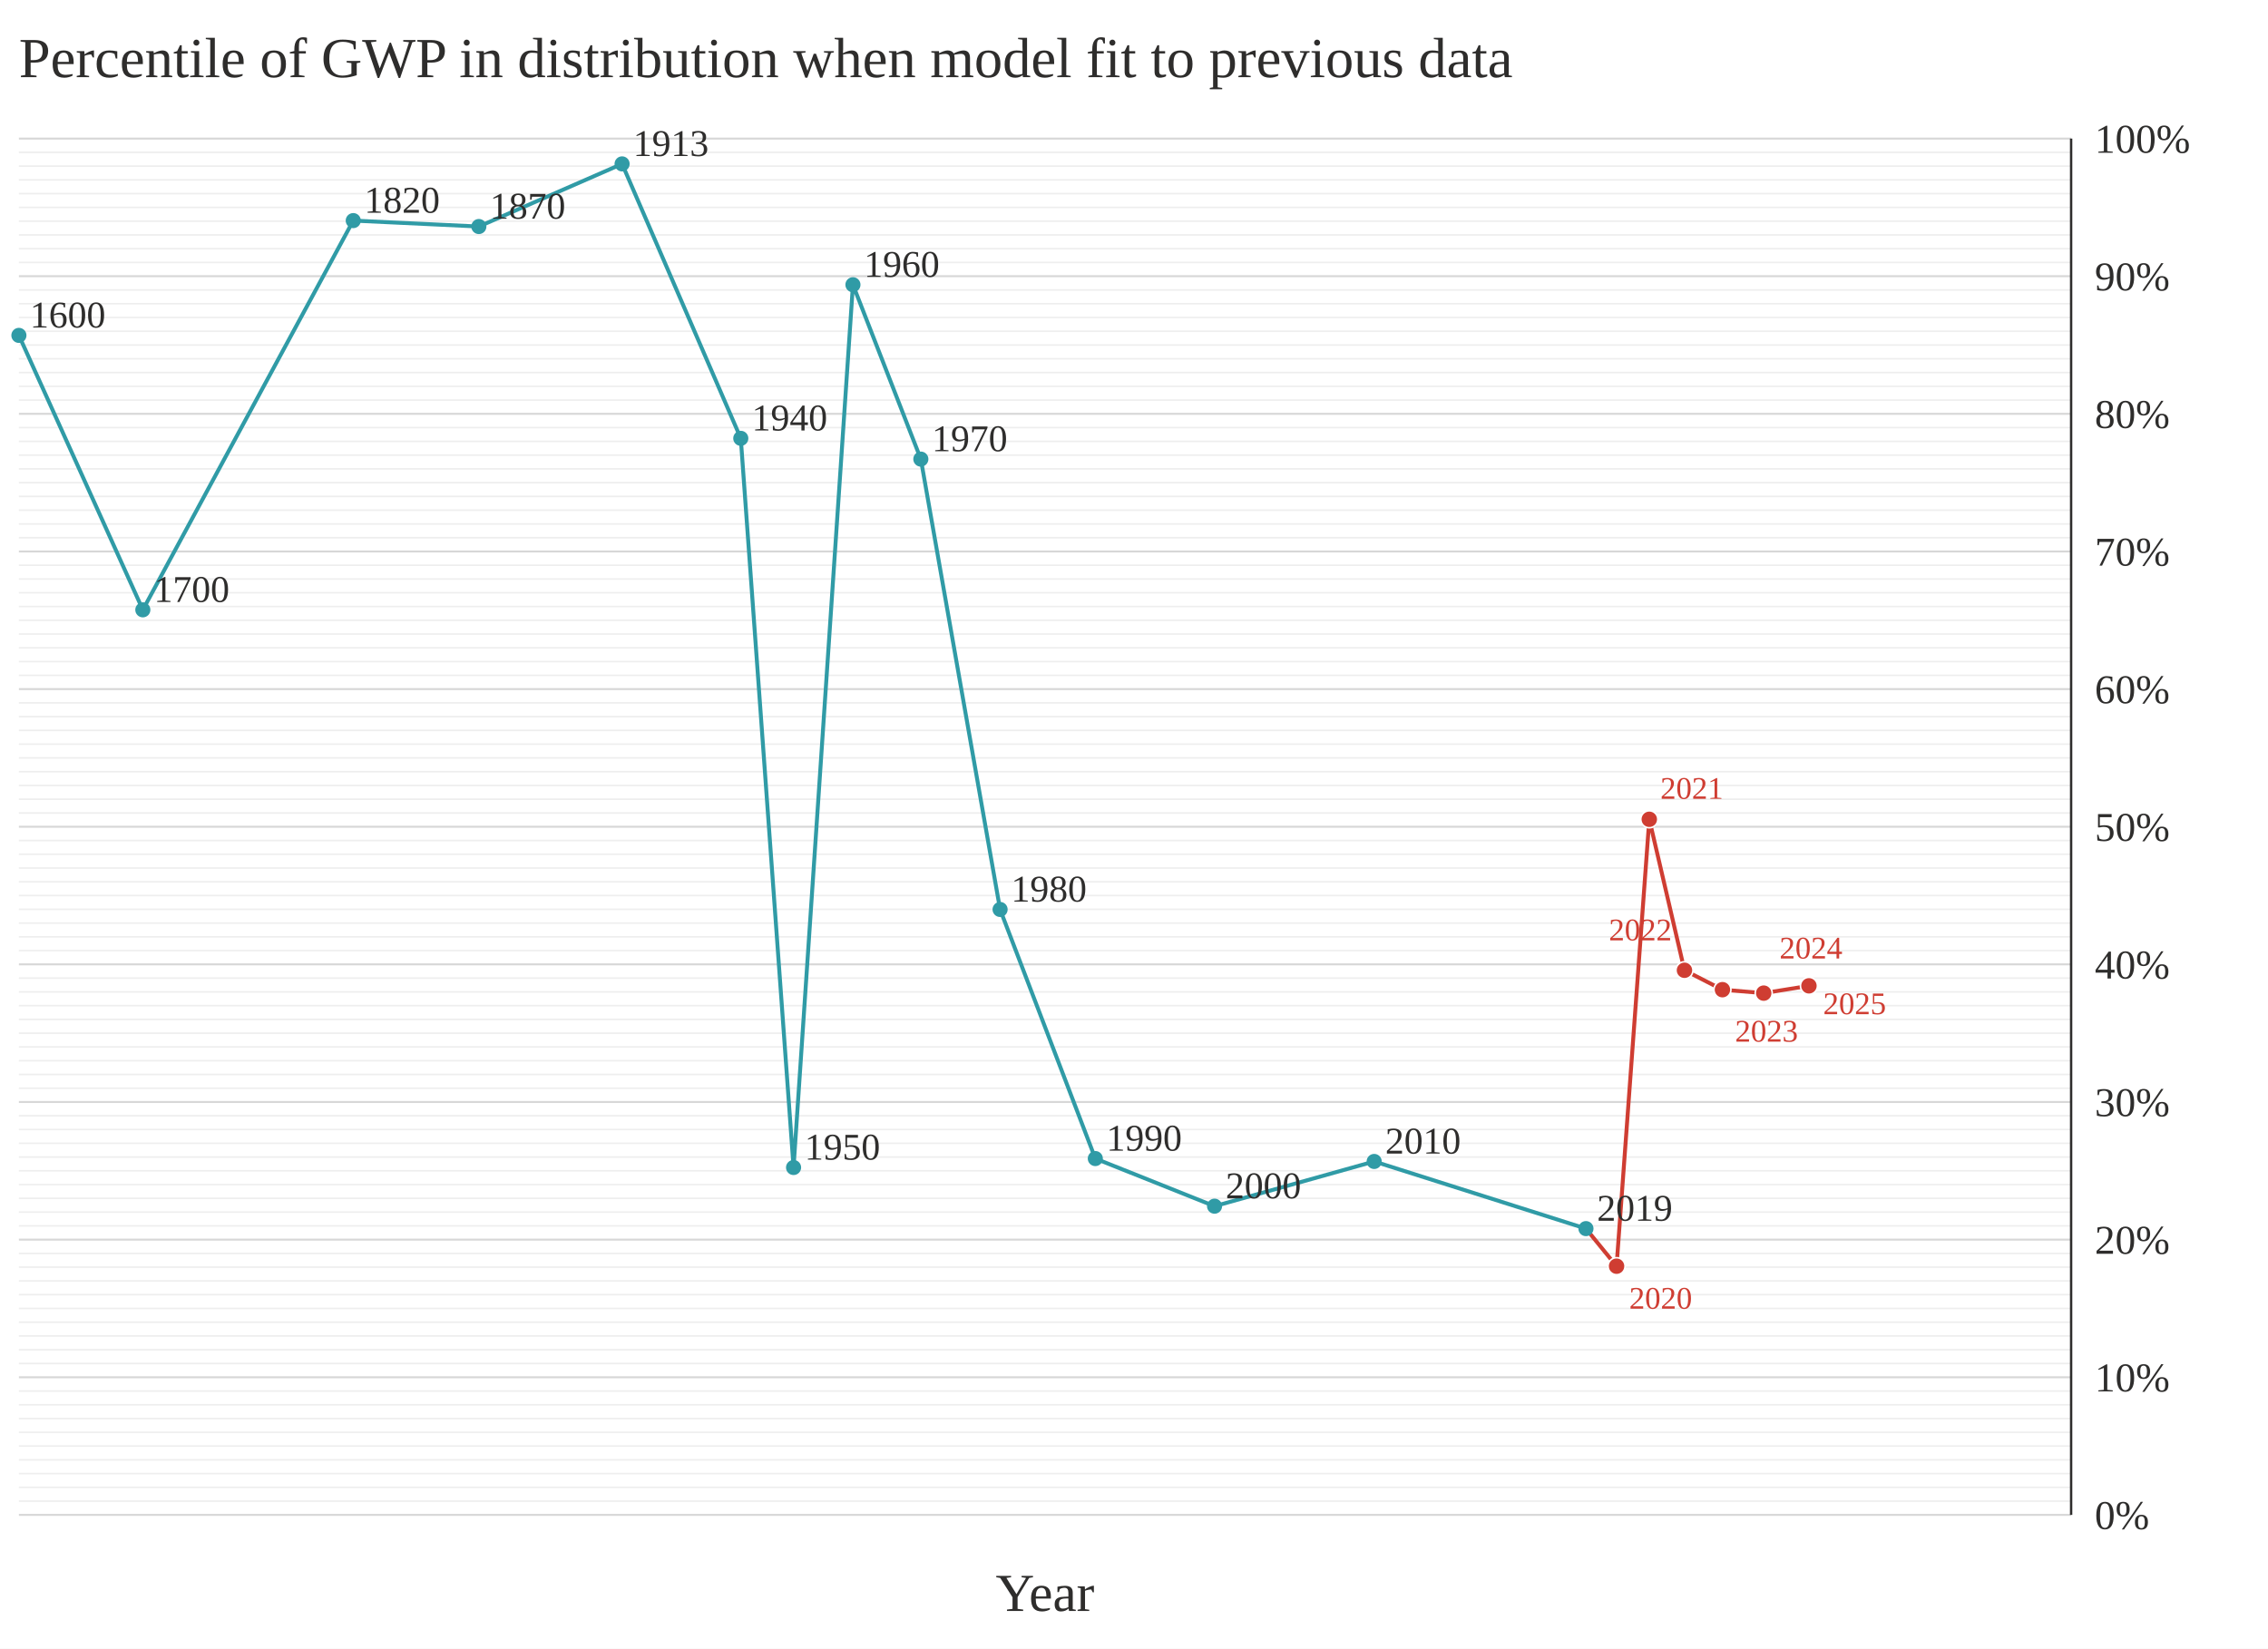
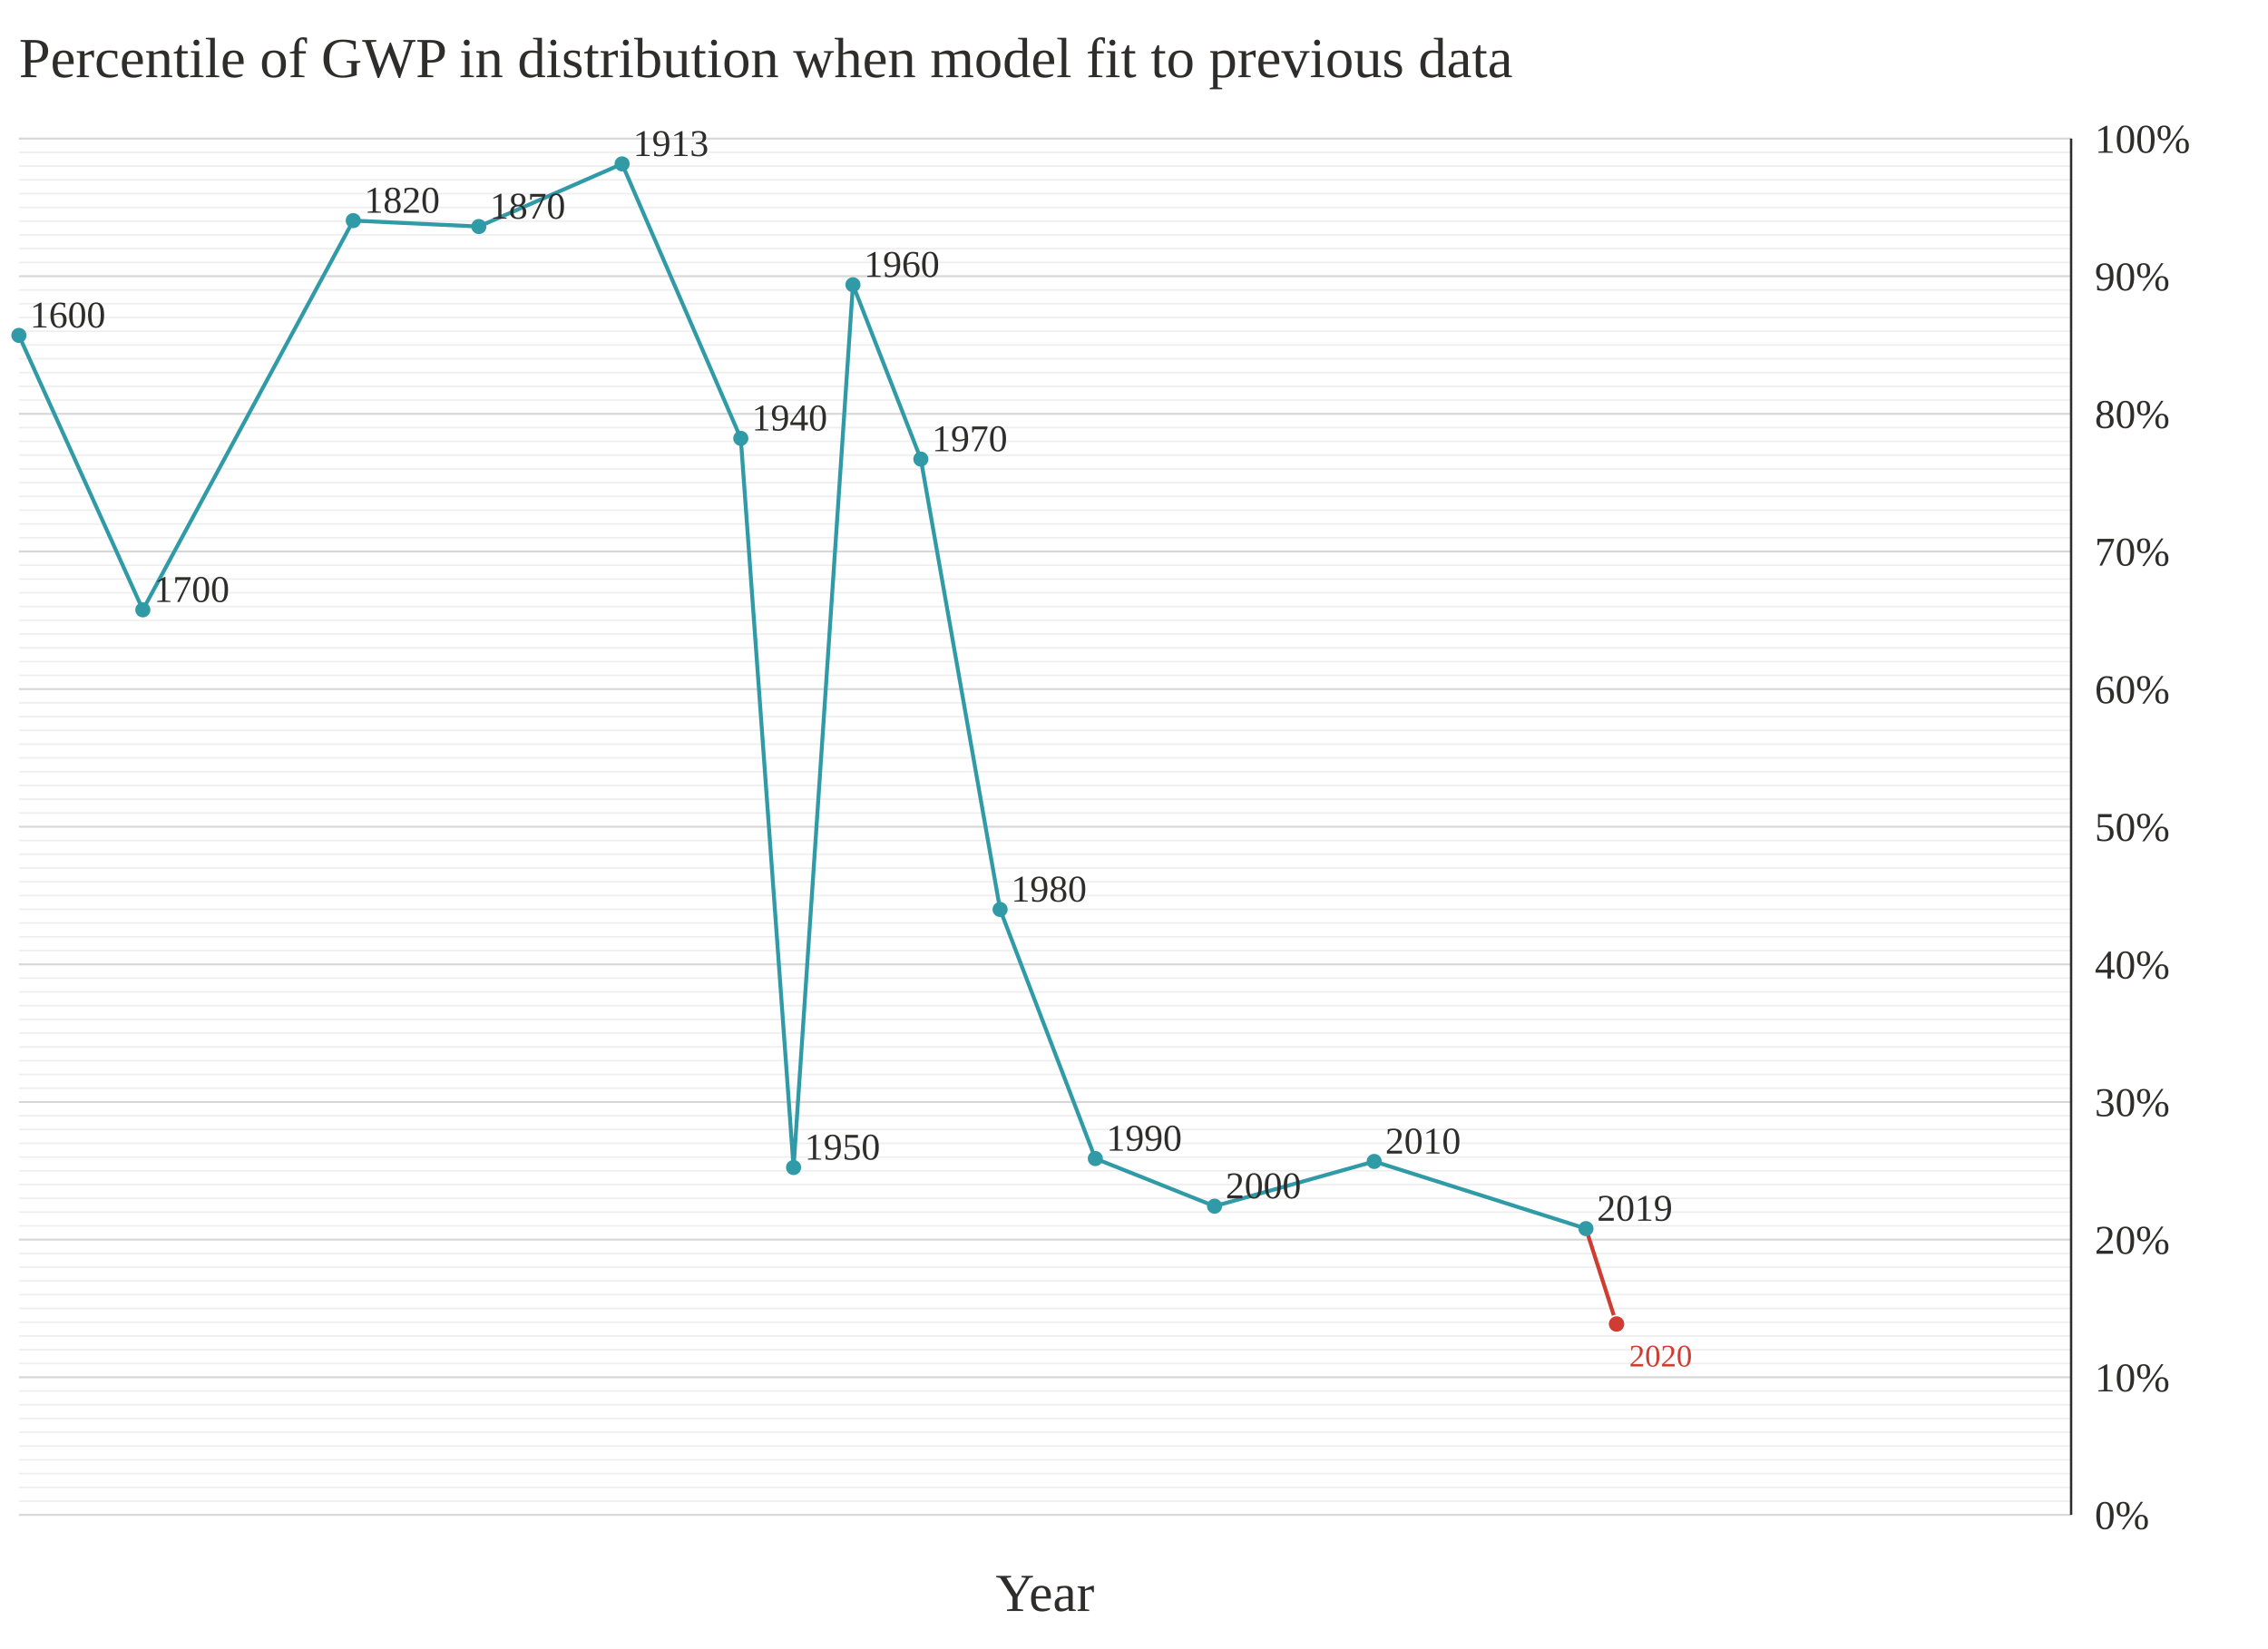
<svg xmlns="http://www.w3.org/2000/svg" width="1440" height="1047" viewBox="0 0 1440 1047">
  <style>
  text { font-family: Georgia, "Times New Roman", serif; fill: #2e2d2c; }
  .title { font-size: 36px; }
  .axis-label { font-size: 34px; }
  .tick { font-size: 26px; }
  .historical-label { font-size: 24px; }
  .update-label { font-size: 20px; fill: #cf3d32; }
  .grid-minor { stroke: #eeeeee; stroke-width: 1; }
  .grid-major { stroke: #d7d7d7; stroke-width: 1.25; }
  .historical-line { fill: none; stroke: #309ba6; stroke-width: 2.5; }
  .update-line { fill: none; stroke: #cf3d32; stroke-width: 2.5; }
  .historical-point { fill: #309ba6; }
  .update-point { fill: #cf3d32; stroke: white; stroke-width: 1; }
</style>
  <rect width="1440" height="1047" fill="white" />
  <text x="12" y="49" class="title">Percentile of GWP in distribution when model fit to previous data</text>
  <g>
    <line x1="12" y1="962.00" x2="1315" y2="962.00" class="grid-major" />
    <line x1="12" y1="953.26" x2="1315" y2="953.26" class="grid-minor" />
    <line x1="12" y1="944.52" x2="1315" y2="944.52" class="grid-minor" />
    <line x1="12" y1="935.78" x2="1315" y2="935.78" class="grid-minor" />
    <line x1="12" y1="927.04" x2="1315" y2="927.04" class="grid-minor" />
    <line x1="12" y1="918.30" x2="1315" y2="918.30" class="grid-minor" />
    <line x1="12" y1="909.56" x2="1315" y2="909.56" class="grid-minor" />
    <line x1="12" y1="900.82" x2="1315" y2="900.82" class="grid-minor" />
    <line x1="12" y1="892.08" x2="1315" y2="892.08" class="grid-minor" />
    <line x1="12" y1="883.34" x2="1315" y2="883.34" class="grid-minor" />
    <line x1="12" y1="874.60" x2="1315" y2="874.60" class="grid-major" />
    <line x1="12" y1="865.86" x2="1315" y2="865.86" class="grid-minor" />
    <line x1="12" y1="857.12" x2="1315" y2="857.12" class="grid-minor" />
    <line x1="12" y1="848.38" x2="1315" y2="848.38" class="grid-minor" />
    <line x1="12" y1="839.64" x2="1315" y2="839.64" class="grid-minor" />
    <line x1="12" y1="830.90" x2="1315" y2="830.90" class="grid-minor" />
    <line x1="12" y1="822.16" x2="1315" y2="822.16" class="grid-minor" />
    <line x1="12" y1="813.42" x2="1315" y2="813.42" class="grid-minor" />
    <line x1="12" y1="804.68" x2="1315" y2="804.68" class="grid-minor" />
    <line x1="12" y1="795.94" x2="1315" y2="795.94" class="grid-minor" />
    <line x1="12" y1="787.20" x2="1315" y2="787.20" class="grid-major" />
    <line x1="12" y1="778.46" x2="1315" y2="778.46" class="grid-minor" />
    <line x1="12" y1="769.72" x2="1315" y2="769.72" class="grid-minor" />
    <line x1="12" y1="760.98" x2="1315" y2="760.98" class="grid-minor" />
    <line x1="12" y1="752.24" x2="1315" y2="752.24" class="grid-minor" />
    <line x1="12" y1="743.50" x2="1315" y2="743.50" class="grid-minor" />
    <line x1="12" y1="734.76" x2="1315" y2="734.76" class="grid-minor" />
    <line x1="12" y1="726.02" x2="1315" y2="726.02" class="grid-minor" />
    <line x1="12" y1="717.28" x2="1315" y2="717.28" class="grid-minor" />
    <line x1="12" y1="708.54" x2="1315" y2="708.54" class="grid-minor" />
    <line x1="12" y1="699.80" x2="1315" y2="699.80" class="grid-major" />
    <line x1="12" y1="691.06" x2="1315" y2="691.06" class="grid-minor" />
    <line x1="12" y1="682.32" x2="1315" y2="682.32" class="grid-minor" />
    <line x1="12" y1="673.58" x2="1315" y2="673.58" class="grid-minor" />
    <line x1="12" y1="664.84" x2="1315" y2="664.84" class="grid-minor" />
    <line x1="12" y1="656.10" x2="1315" y2="656.10" class="grid-minor" />
    <line x1="12" y1="647.36" x2="1315" y2="647.36" class="grid-minor" />
    <line x1="12" y1="638.62" x2="1315" y2="638.62" class="grid-minor" />
    <line x1="12" y1="629.88" x2="1315" y2="629.88" class="grid-minor" />
    <line x1="12" y1="621.14" x2="1315" y2="621.14" class="grid-minor" />
    <line x1="12" y1="612.40" x2="1315" y2="612.40" class="grid-major" />
    <line x1="12" y1="603.66" x2="1315" y2="603.66" class="grid-minor" />
    <line x1="12" y1="594.92" x2="1315" y2="594.92" class="grid-minor" />
    <line x1="12" y1="586.18" x2="1315" y2="586.18" class="grid-minor" />
    <line x1="12" y1="577.44" x2="1315" y2="577.44" class="grid-minor" />
    <line x1="12" y1="568.70" x2="1315" y2="568.70" class="grid-minor" />
    <line x1="12" y1="559.96" x2="1315" y2="559.96" class="grid-minor" />
    <line x1="12" y1="551.22" x2="1315" y2="551.22" class="grid-minor" />
    <line x1="12" y1="542.48" x2="1315" y2="542.48" class="grid-minor" />
    <line x1="12" y1="533.74" x2="1315" y2="533.74" class="grid-minor" />
    <line x1="12" y1="525.00" x2="1315" y2="525.00" class="grid-major" />
    <line x1="12" y1="516.26" x2="1315" y2="516.26" class="grid-minor" />
    <line x1="12" y1="507.52" x2="1315" y2="507.52" class="grid-minor" />
    <line x1="12" y1="498.78" x2="1315" y2="498.78" class="grid-minor" />
    <line x1="12" y1="490.04" x2="1315" y2="490.04" class="grid-minor" />
    <line x1="12" y1="481.30" x2="1315" y2="481.30" class="grid-minor" />
    <line x1="12" y1="472.56" x2="1315" y2="472.56" class="grid-minor" />
    <line x1="12" y1="463.82" x2="1315" y2="463.82" class="grid-minor" />
    <line x1="12" y1="455.08" x2="1315" y2="455.08" class="grid-minor" />
    <line x1="12" y1="446.34" x2="1315" y2="446.34" class="grid-minor" />
    <line x1="12" y1="437.60" x2="1315" y2="437.60" class="grid-major" />
    <line x1="12" y1="428.86" x2="1315" y2="428.86" class="grid-minor" />
    <line x1="12" y1="420.12" x2="1315" y2="420.12" class="grid-minor" />
    <line x1="12" y1="411.38" x2="1315" y2="411.38" class="grid-minor" />
    <line x1="12" y1="402.64" x2="1315" y2="402.64" class="grid-minor" />
    <line x1="12" y1="393.90" x2="1315" y2="393.90" class="grid-minor" />
    <line x1="12" y1="385.16" x2="1315" y2="385.16" class="grid-minor" />
    <line x1="12" y1="376.42" x2="1315" y2="376.42" class="grid-minor" />
    <line x1="12" y1="367.68" x2="1315" y2="367.68" class="grid-minor" />
    <line x1="12" y1="358.94" x2="1315" y2="358.94" class="grid-minor" />
    <line x1="12" y1="350.20" x2="1315" y2="350.20" class="grid-major" />
    <line x1="12" y1="341.46" x2="1315" y2="341.46" class="grid-minor" />
    <line x1="12" y1="332.72" x2="1315" y2="332.72" class="grid-minor" />
    <line x1="12" y1="323.98" x2="1315" y2="323.98" class="grid-minor" />
    <line x1="12" y1="315.24" x2="1315" y2="315.24" class="grid-minor" />
    <line x1="12" y1="306.50" x2="1315" y2="306.50" class="grid-minor" />
    <line x1="12" y1="297.76" x2="1315" y2="297.76" class="grid-minor" />
    <line x1="12" y1="289.02" x2="1315" y2="289.02" class="grid-minor" />
    <line x1="12" y1="280.28" x2="1315" y2="280.28" class="grid-minor" />
    <line x1="12" y1="271.54" x2="1315" y2="271.54" class="grid-minor" />
    <line x1="12" y1="262.80" x2="1315" y2="262.80" class="grid-major" />
    <line x1="12" y1="254.06" x2="1315" y2="254.06" class="grid-minor" />
    <line x1="12" y1="245.32" x2="1315" y2="245.32" class="grid-minor" />
    <line x1="12" y1="236.58" x2="1315" y2="236.58" class="grid-minor" />
    <line x1="12" y1="227.84" x2="1315" y2="227.84" class="grid-minor" />
    <line x1="12" y1="219.10" x2="1315" y2="219.10" class="grid-minor" />
    <line x1="12" y1="210.36" x2="1315" y2="210.36" class="grid-minor" />
    <line x1="12" y1="201.62" x2="1315" y2="201.62" class="grid-minor" />
    <line x1="12" y1="192.88" x2="1315" y2="192.88" class="grid-minor" />
    <line x1="12" y1="184.14" x2="1315" y2="184.14" class="grid-minor" />
    <line x1="12" y1="175.40" x2="1315" y2="175.40" class="grid-major" />
    <line x1="12" y1="166.66" x2="1315" y2="166.66" class="grid-minor" />
    <line x1="12" y1="157.92" x2="1315" y2="157.92" class="grid-minor" />
    <line x1="12" y1="149.18" x2="1315" y2="149.18" class="grid-minor" />
    <line x1="12" y1="140.44" x2="1315" y2="140.44" class="grid-minor" />
    <line x1="12" y1="131.70" x2="1315" y2="131.70" class="grid-minor" />
    <line x1="12" y1="122.96" x2="1315" y2="122.96" class="grid-minor" />
    <line x1="12" y1="114.22" x2="1315" y2="114.22" class="grid-minor" />
    <line x1="12" y1="105.48" x2="1315" y2="105.48" class="grid-minor" />
    <line x1="12" y1="96.74" x2="1315" y2="96.74" class="grid-minor" />
    <line x1="12" y1="88.00" x2="1315" y2="88.00" class="grid-major" />
  </g>
  <line x1="1315" y1="88" x2="1315" y2="962" stroke="#2e2d2c" stroke-width="1.5" />
  <path d="M 12.00 212.98 L 90.69 387.26 L 224.29 140.09 L 304.03 143.85 L 394.98 104.08 L 470.34 278.36 L 503.85 741.40 L 541.55 180.82 L 584.66 291.55 L 634.98 577.53 L 695.44 735.72 L 771.14 765.96 L 872.50 737.56 L 1006.95 780.21" class="historical-line" />
-   <path d="M 1006.95 780.21 L 1026.39 804.07 L 1047.17 520.28 L 1069.50 616.16 L 1093.61 628.48 L 1119.82 630.67 L 1148.54 626.03" class="update-line" />
+   <path d="M 1006.95 780.21 L 1026.39 840.78" class="update-line" />
  <circle cx="12.00" cy="212.98" r="4.8" class="historical-point" />
  <circle cx="90.69" cy="387.26" r="4.8" class="historical-point" />
  <circle cx="224.29" cy="140.09" r="4.8" class="historical-point" />
  <circle cx="304.03" cy="143.85" r="4.8" class="historical-point" />
  <circle cx="394.98" cy="104.08" r="4.8" class="historical-point" />
  <circle cx="470.34" cy="278.36" r="4.8" class="historical-point" />
  <circle cx="503.85" cy="741.40" r="4.8" class="historical-point" />
  <circle cx="541.55" cy="180.82" r="4.8" class="historical-point" />
  <circle cx="584.66" cy="291.55" r="4.8" class="historical-point" />
  <circle cx="634.98" cy="577.53" r="4.8" class="historical-point" />
  <circle cx="695.44" cy="735.72" r="4.8" class="historical-point" />
  <circle cx="771.14" cy="765.96" r="4.8" class="historical-point" />
  <circle cx="872.50" cy="737.56" r="4.8" class="historical-point" />
  <circle cx="1006.95" cy="780.21" r="4.8" class="historical-point" />
-   <circle cx="1026.39" cy="804.07" r="5.4" class="update-point" />
-   <circle cx="1047.17" cy="520.28" r="5.4" class="update-point" />
-   <circle cx="1069.50" cy="616.16" r="5.4" class="update-point" />
-   <circle cx="1093.61" cy="628.48" r="5.4" class="update-point" />
-   <circle cx="1119.82" cy="630.67" r="5.4" class="update-point" />
-   <circle cx="1148.54" cy="626.03" r="5.4" class="update-point" />
+   <circle cx="1026.39" cy="840.78" r="5.4" class="update-point" />
  <text x="19.00" y="207.98" class="historical-label">1600</text>
  <text x="97.69" y="382.26" class="historical-label">1700</text>
  <text x="231.29" y="135.09" class="historical-label">1820</text>
  <text x="311.03" y="138.85" class="historical-label">1870</text>
  <text x="401.98" y="99.08" class="historical-label">1913</text>
  <text x="477.34" y="273.36" class="historical-label">1940</text>
  <text x="510.85" y="736.40" class="historical-label">1950</text>
  <text x="548.55" y="175.82" class="historical-label">1960</text>
  <text x="591.66" y="286.55" class="historical-label">1970</text>
  <text x="641.98" y="572.53" class="historical-label">1980</text>
  <text x="702.44" y="730.72" class="historical-label">1990</text>
  <text x="778.14" y="760.96" class="historical-label">2000</text>
  <text x="879.50" y="732.56" class="historical-label">2010</text>
  <text x="1013.95" y="775.21" class="historical-label">2019</text>
-   <text x="1034.39" y="831.07" text-anchor="start" class="update-label">2020</text>
-   <text x="1054.17" y="507.28" text-anchor="start" class="update-label">2021</text>
-   <text x="1061.50" y="597.16" text-anchor="end" class="update-label">2022</text>
-   <text x="1101.61" y="661.48" text-anchor="start" class="update-label">2023</text>
-   <text x="1129.82" y="608.67" text-anchor="start" class="update-label">2024</text>
-   <text x="1157.54" y="644.03" text-anchor="start" class="update-label">2025</text>
+   <text x="1034.39" y="867.78" text-anchor="start" class="update-label">2020</text>
  <text x="1330" y="971.00" class="tick">0%</text>
  <text x="1330" y="883.60" class="tick">10%</text>
  <text x="1330" y="796.20" class="tick">20%</text>
  <text x="1330" y="708.80" class="tick">30%</text>
  <text x="1330" y="621.40" class="tick">40%</text>
  <text x="1330" y="534.00" class="tick">50%</text>
  <text x="1330" y="446.60" class="tick">60%</text>
  <text x="1330" y="359.20" class="tick">70%</text>
  <text x="1330" y="271.80" class="tick">80%</text>
  <text x="1330" y="184.40" class="tick">90%</text>
  <text x="1330" y="97.00" class="tick">100%</text>
  <text x="663.50" y="1023" text-anchor="middle" class="axis-label">Year</text>
</svg>
